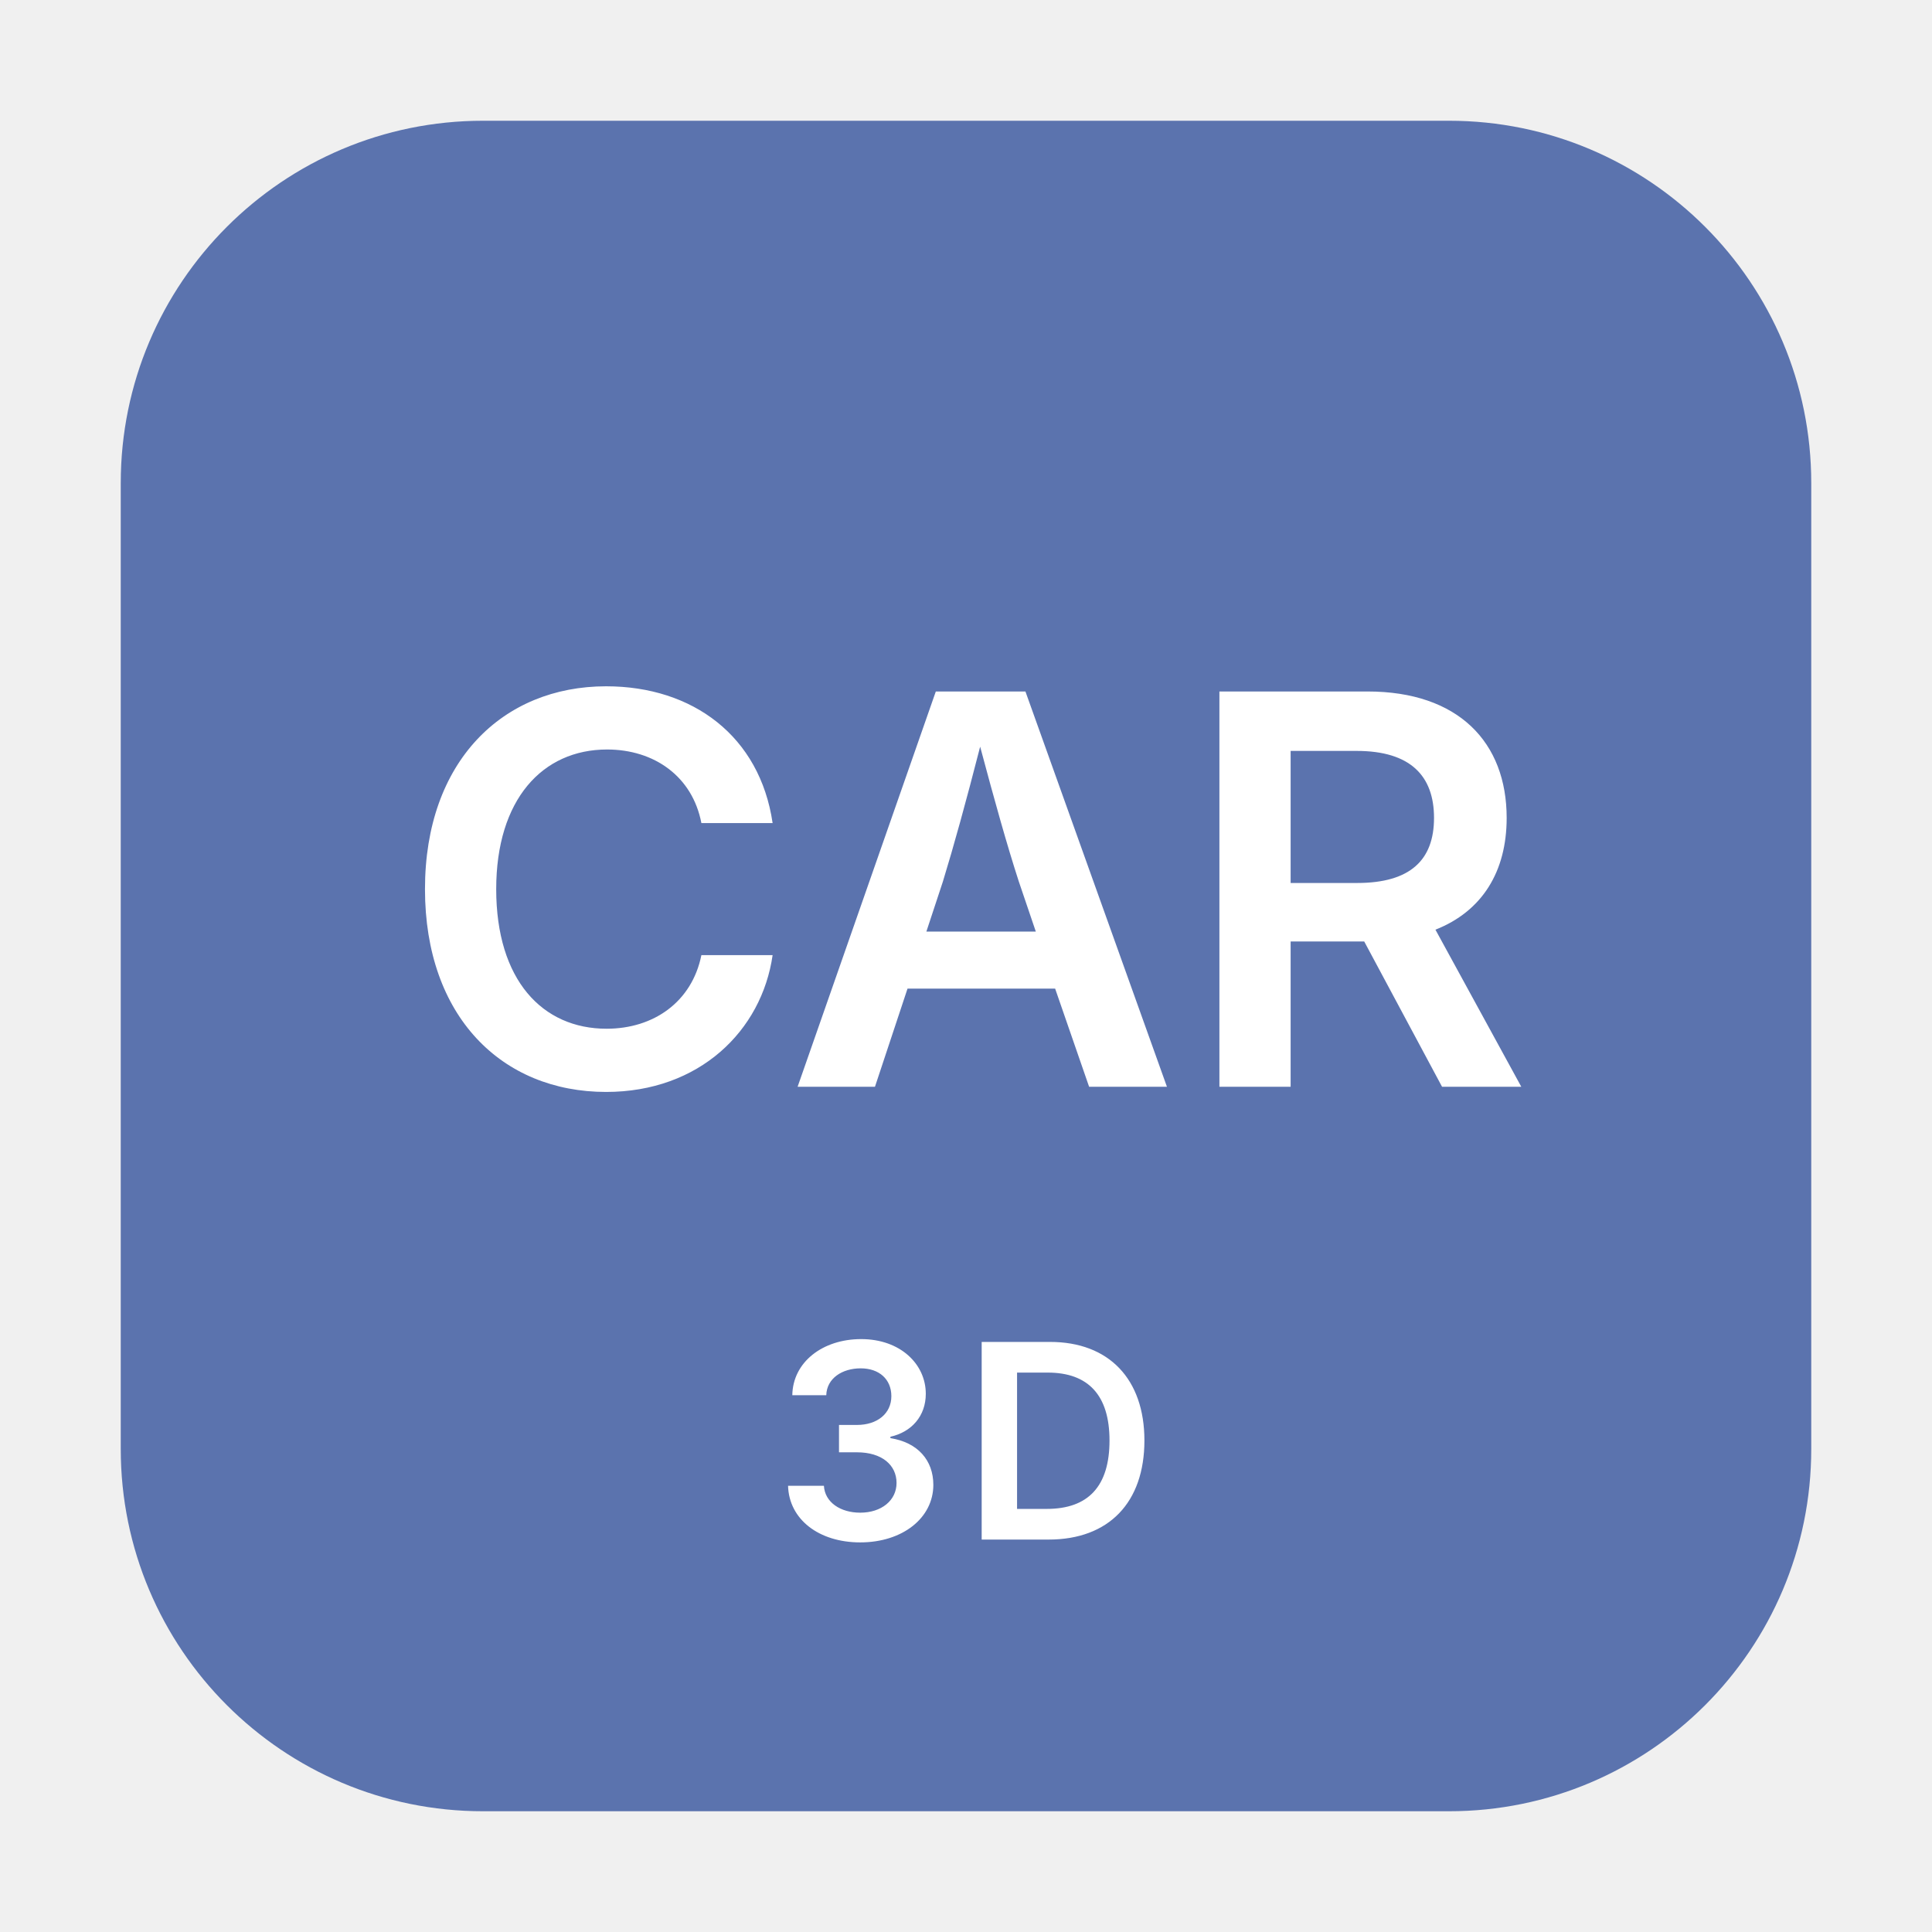
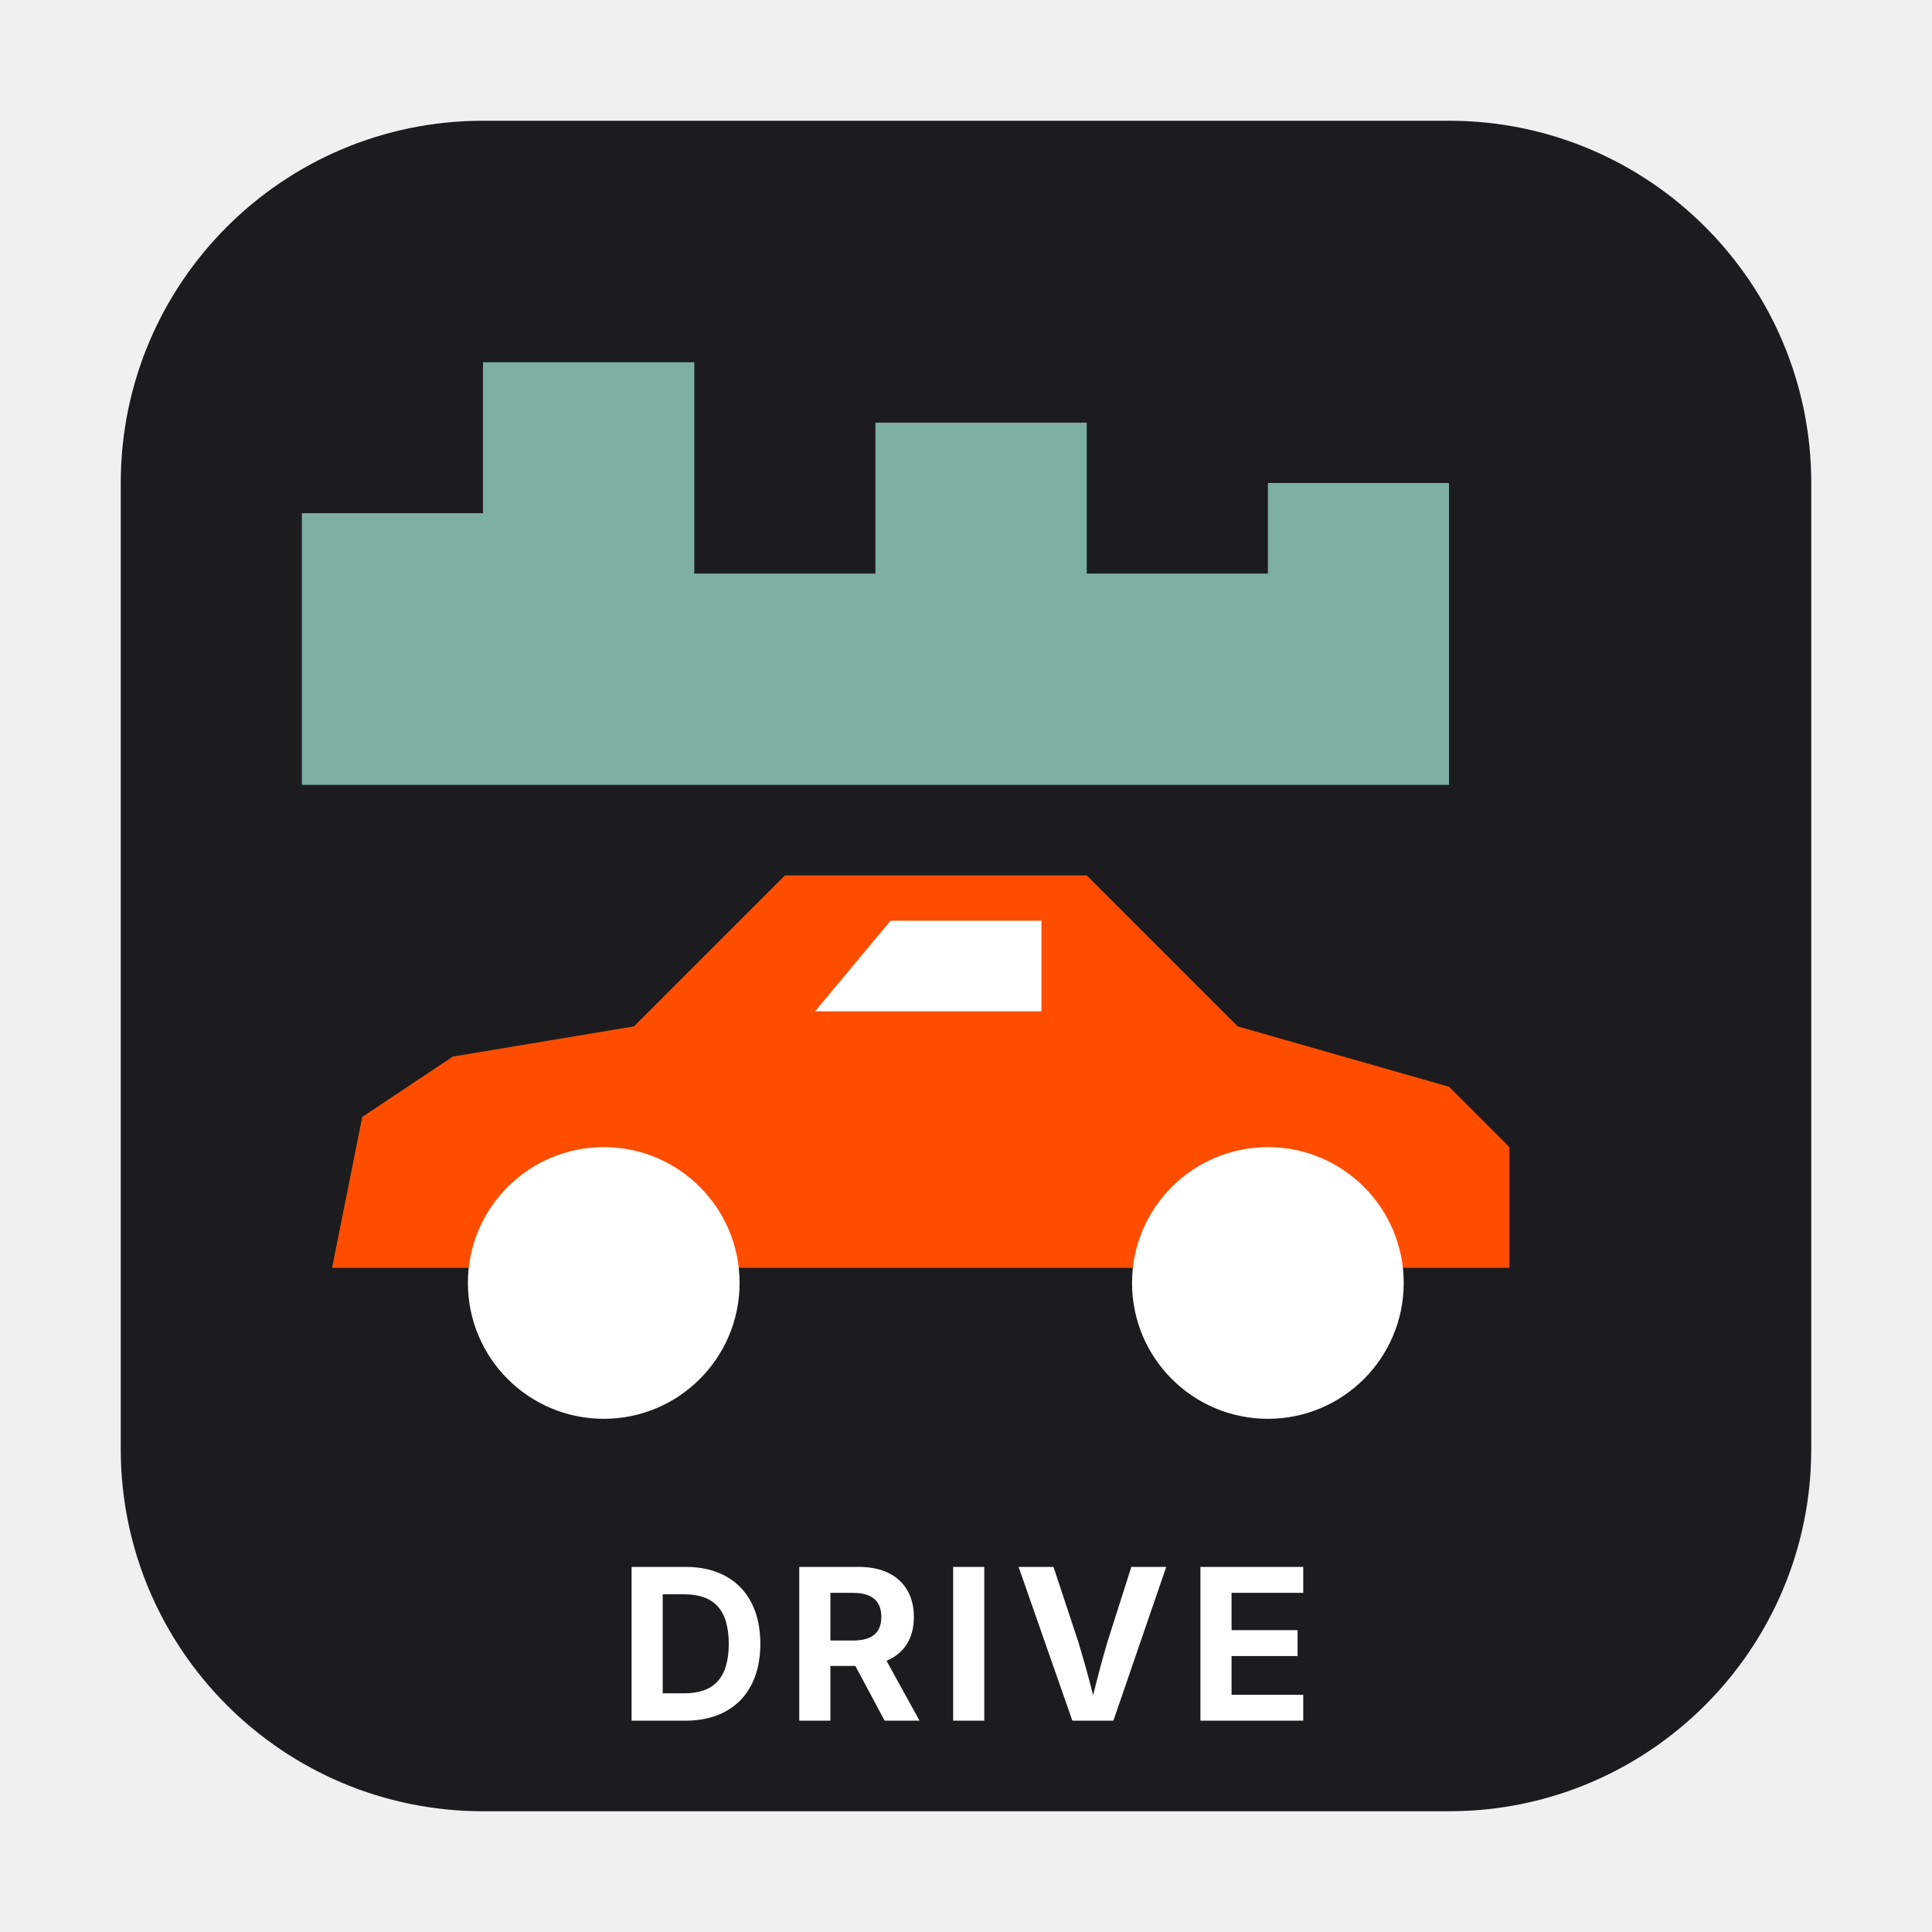
- <svg xmlns="http://www.w3.org/2000/svg" viewBox="0 0 64 64" role="img" aria-labelledby="svg-minipictogram-73b741-title svg-minipictogram-73b741-desc">
-   <rect x="4" y="4" width="56" height="56" rx="12" ry="12" fill="#5B73AE" aria-hidden="true" />
-   <text x="32" y="36" text-anchor="middle" font-family="-apple-system, BlinkMacSystemFont, 'Segoe UI', sans-serif" font-size="18" font-weight="600" fill="#FFFFFF">CAR</text>
-   <text x="32" y="51" text-anchor="middle" font-family="-apple-system, BlinkMacSystemFont, 'Segoe UI', sans-serif" font-size="9" font-weight="600" letter-spacing="0.5" fill="#FFFFFF">3D</text>
+ <svg xmlns="http://www.w3.org/2000/svg" viewBox="0 0 64 64" role="img" aria-labelledby="svg-minipictogram-citydrive3d-title svg-minipictogram-citydrive3d-desc">
+   <rect x="4" y="4" width="56" height="56" rx="12" ry="12" fill="#1C1C1E" aria-hidden="true" />
+   <path d="M 10 26 L 10 17 L 16 17 L 16 12 L 23 12 L 23 19 L 29 19 L 29 14 L 36 14 L 36 19 L 42 19 L 42 16 L 48 16 L 48 26 Z" fill="#7DAFA3" />
+   <path d="M 11 42 L 12 37 L 15 35 L 21 34 L 26 29 L 36 29 L 41 34 L 48 36 L 50 38 L 50 42 Z" fill="#FF4D00" />
+   <path d="M 27 33.5 L 29.5 30.5 L 34.5 30.5 L 34.5 33.5 Z" fill="#FFFFFF" />
+   <circle cx="20" cy="42.5" r="4.5" fill="#FFFFFF" />
+   <circle cx="42" cy="42.5" r="4.5" fill="#FFFFFF" />
+   <text x="32" y="57" text-anchor="middle" font-family="-apple-system, BlinkMacSystemFont, 'Segoe UI', sans-serif" font-size="7" font-weight="700" letter-spacing="0.5" fill="#FFFFFF">DRIVE</text>
</svg>
